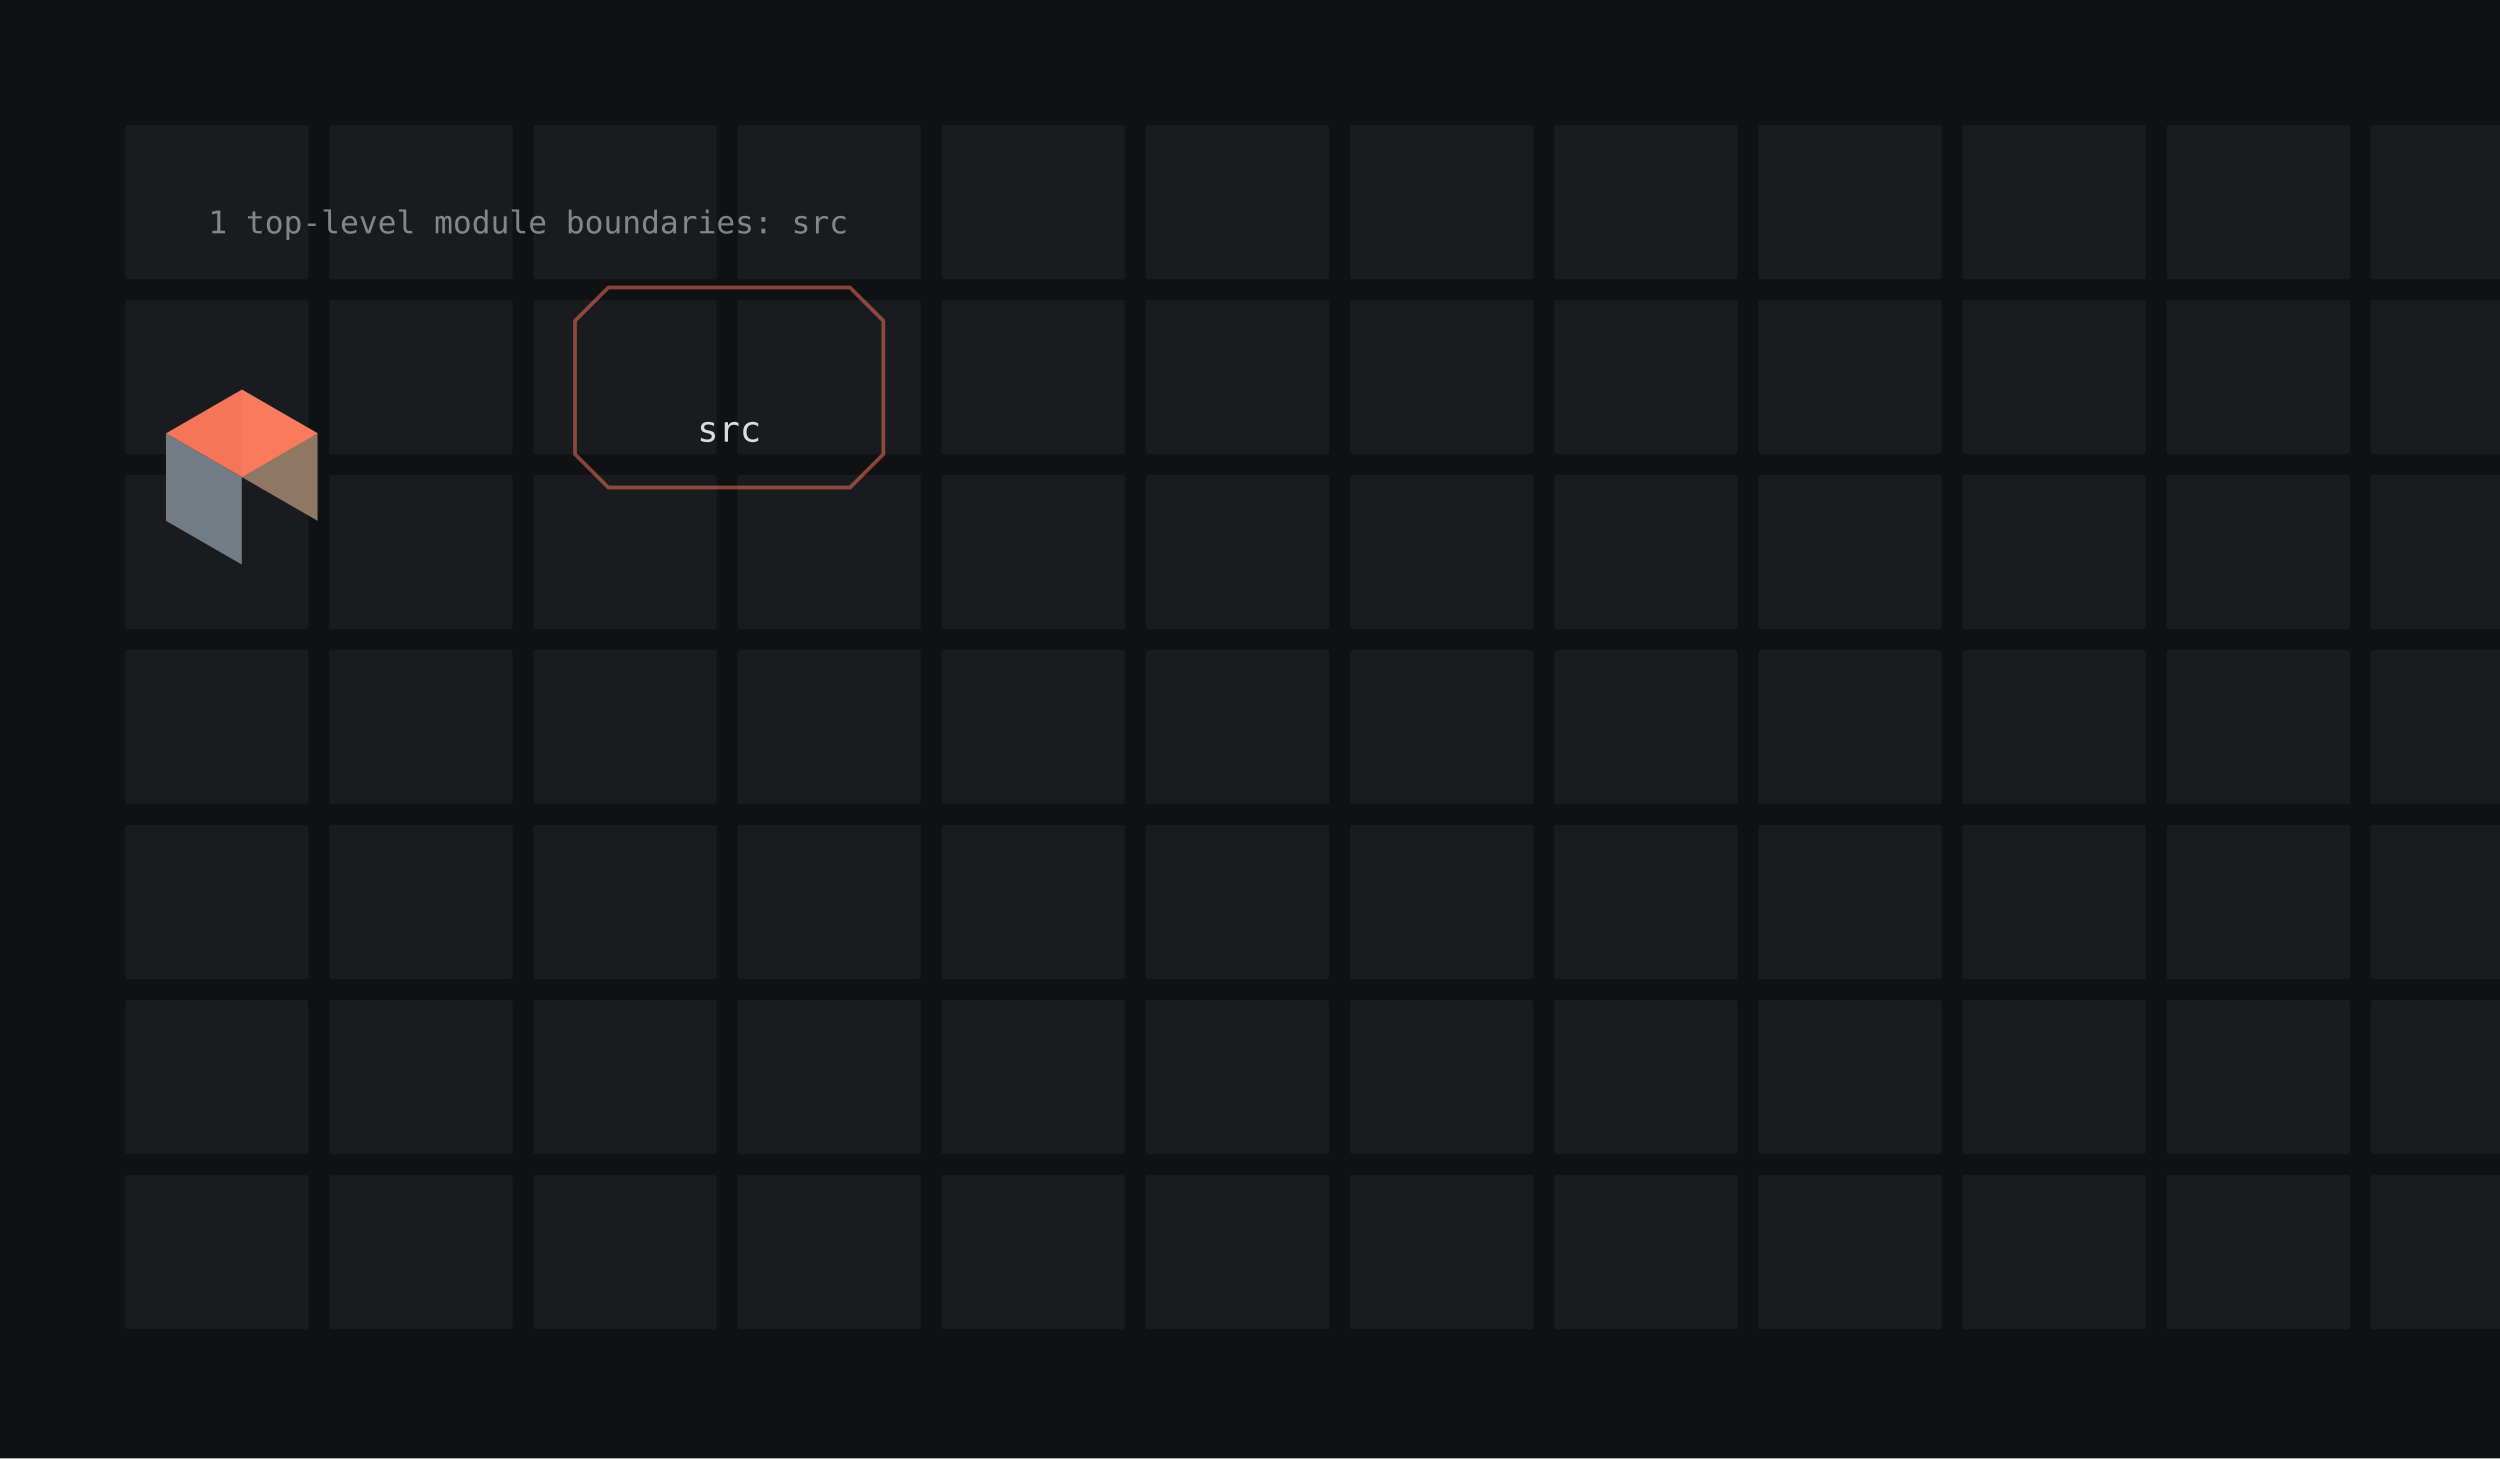
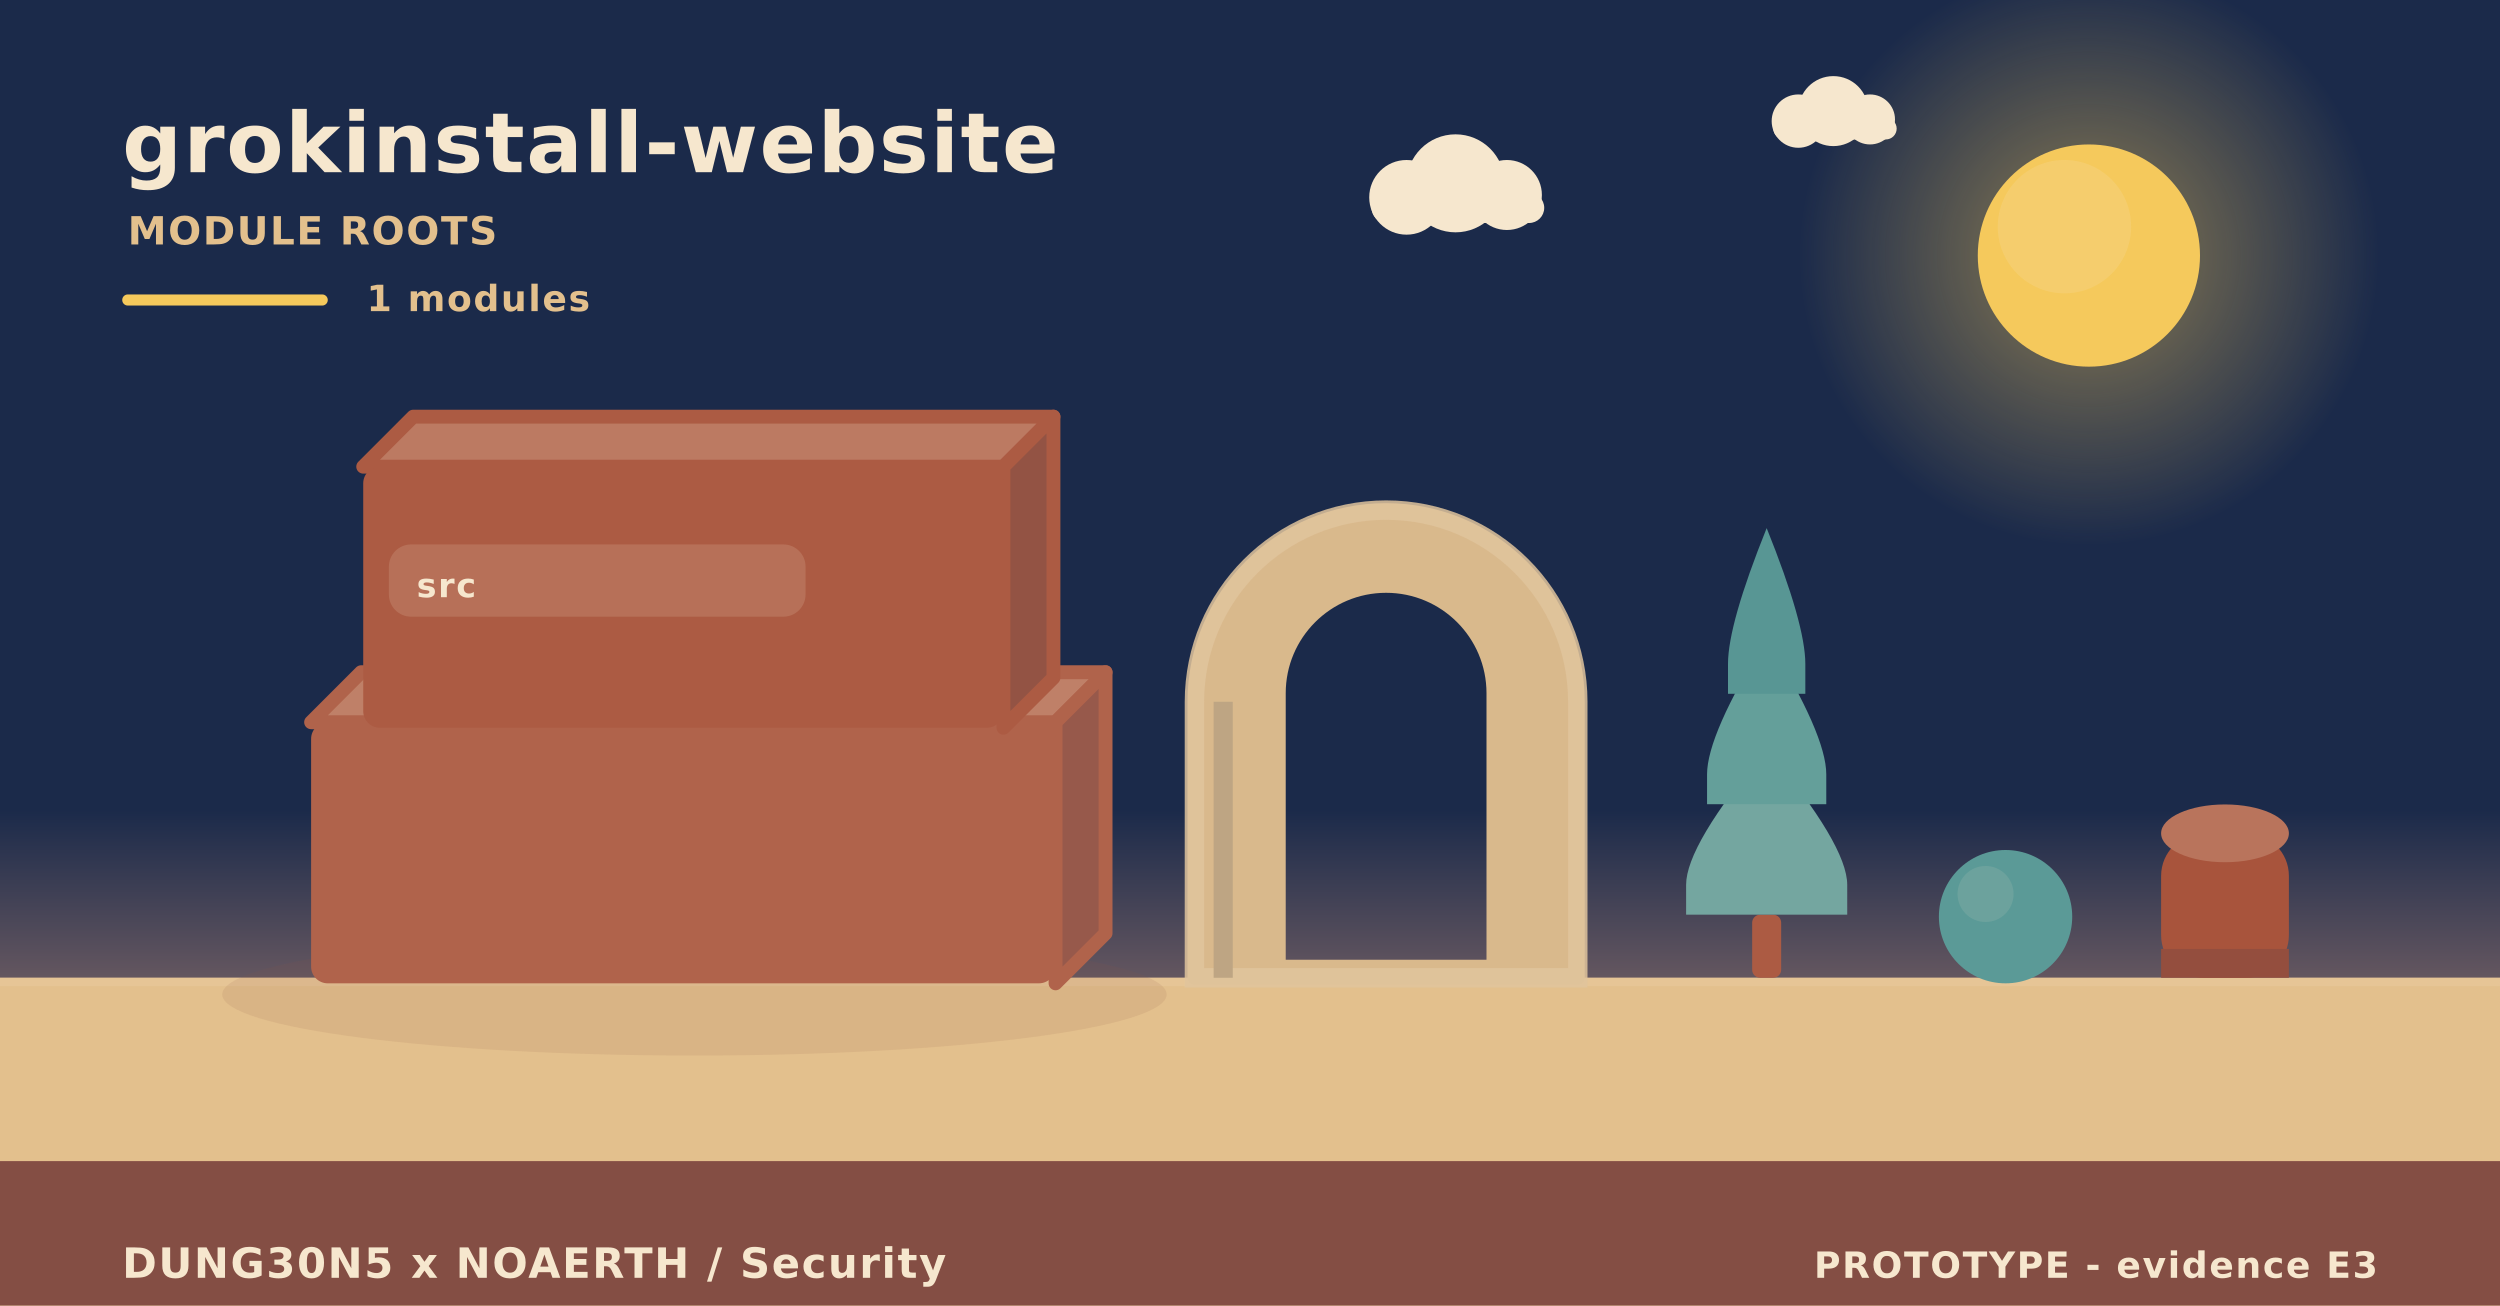
- <svg xmlns="http://www.w3.org/2000/svg" viewBox="0 0 1200 700" width="1200" height="700" role="img" aria-label="grokinstall-website architecture">
-   <rect width="1200" height="700" fill="#0f1113" />
-   <defs>
-     <linearGradient id="ga" x1="0" y1="0" x2="1" y2="1">
-       <stop offset="0%" stop-color="#ff7a5c" />
-       <stop offset="100%" stop-color="#9aa5b1" />
-     </linearGradient>
-   </defs>
-   <rect x="60.00" y="60.00" width="88.00" height="74.00" rx="1.20" fill="#f1f3f5" opacity="0.05" />
-   <rect x="158.00" y="60.00" width="88.00" height="74.00" rx="1.20" fill="#f1f3f5" opacity="0.05" />
-   <rect x="256.00" y="60.00" width="88.00" height="74.00" rx="1.20" fill="#f1f3f5" opacity="0.05" />
-   <rect x="354.00" y="60.00" width="88.00" height="74.00" rx="1.20" fill="#f1f3f5" opacity="0.05" />
-   <rect x="452.00" y="60.00" width="88.00" height="74.00" rx="1.20" fill="#f1f3f5" opacity="0.05" />
-   <rect x="550.00" y="60.00" width="88.00" height="74.00" rx="1.20" fill="#f1f3f5" opacity="0.05" />
-   <rect x="648.00" y="60.00" width="88.00" height="74.00" rx="1.20" fill="#f1f3f5" opacity="0.05" />
-   <rect x="746.00" y="60.00" width="88.00" height="74.00" rx="1.20" fill="#f1f3f5" opacity="0.05" />
-   <rect x="844.00" y="60.00" width="88.00" height="74.00" rx="1.20" fill="#f1f3f5" opacity="0.05" />
-   <rect x="942.00" y="60.00" width="88.00" height="74.00" rx="1.20" fill="#f1f3f5" opacity="0.05" />
-   <rect x="1040.00" y="60.00" width="88.00" height="74.00" rx="1.20" fill="#f1f3f5" opacity="0.05" />
-   <rect x="1138.00" y="60.00" width="88.00" height="74.00" rx="1.20" fill="#f1f3f5" opacity="0.05" />
-   <rect x="60.00" y="144.00" width="88.00" height="74.00" rx="1.20" fill="#f1f3f5" opacity="0.05" />
-   <rect x="158.00" y="144.00" width="88.00" height="74.00" rx="1.20" fill="#f1f3f5" opacity="0.05" />
-   <rect x="256.00" y="144.00" width="88.00" height="74.00" rx="1.20" fill="#f1f3f5" opacity="0.05" />
-   <rect x="354.00" y="144.00" width="88.00" height="74.00" rx="1.20" fill="#f1f3f5" opacity="0.05" />
-   <rect x="452.00" y="144.00" width="88.00" height="74.00" rx="1.20" fill="#f1f3f5" opacity="0.05" />
-   <rect x="550.00" y="144.00" width="88.00" height="74.00" rx="1.20" fill="#f1f3f5" opacity="0.05" />
-   <rect x="648.00" y="144.00" width="88.00" height="74.00" rx="1.20" fill="#f1f3f5" opacity="0.05" />
-   <rect x="746.00" y="144.00" width="88.00" height="74.00" rx="1.20" fill="#f1f3f5" opacity="0.05" />
-   <rect x="844.00" y="144.00" width="88.00" height="74.00" rx="1.20" fill="#f1f3f5" opacity="0.05" />
-   <rect x="942.00" y="144.00" width="88.00" height="74.00" rx="1.20" fill="#f1f3f5" opacity="0.05" />
-   <rect x="1040.00" y="144.00" width="88.00" height="74.00" rx="1.20" fill="#f1f3f5" opacity="0.05" />
-   <rect x="1138.00" y="144.00" width="88.00" height="74.00" rx="1.20" fill="#f1f3f5" opacity="0.05" />
-   <rect x="60.00" y="228.00" width="88.00" height="74.00" rx="1.20" fill="#f1f3f5" opacity="0.05" />
-   <rect x="158.00" y="228.00" width="88.00" height="74.00" rx="1.20" fill="#f1f3f5" opacity="0.05" />
-   <rect x="256.00" y="228.00" width="88.00" height="74.00" rx="1.20" fill="#f1f3f5" opacity="0.05" />
-   <rect x="354.00" y="228.00" width="88.00" height="74.00" rx="1.20" fill="#f1f3f5" opacity="0.05" />
-   <rect x="452.00" y="228.00" width="88.00" height="74.00" rx="1.20" fill="#f1f3f5" opacity="0.05" />
-   <rect x="550.00" y="228.00" width="88.00" height="74.00" rx="1.20" fill="#f1f3f5" opacity="0.05" />
-   <rect x="648.00" y="228.00" width="88.00" height="74.00" rx="1.20" fill="#f1f3f5" opacity="0.05" />
-   <rect x="746.00" y="228.00" width="88.00" height="74.00" rx="1.20" fill="#f1f3f5" opacity="0.05" />
-   <rect x="844.00" y="228.00" width="88.00" height="74.00" rx="1.20" fill="#f1f3f5" opacity="0.05" />
-   <rect x="942.00" y="228.00" width="88.00" height="74.00" rx="1.20" fill="#f1f3f5" opacity="0.05" />
-   <rect x="1040.00" y="228.00" width="88.00" height="74.00" rx="1.20" fill="#f1f3f5" opacity="0.05" />
-   <rect x="1138.00" y="228.00" width="88.00" height="74.00" rx="1.20" fill="#f1f3f5" opacity="0.05" />
-   <rect x="60.00" y="312.00" width="88.00" height="74.00" rx="1.20" fill="#f1f3f5" opacity="0.05" />
-   <rect x="158.00" y="312.00" width="88.00" height="74.00" rx="1.20" fill="#f1f3f5" opacity="0.05" />
-   <rect x="256.00" y="312.00" width="88.00" height="74.00" rx="1.20" fill="#f1f3f5" opacity="0.05" />
-   <rect x="354.00" y="312.00" width="88.00" height="74.00" rx="1.20" fill="#f1f3f5" opacity="0.05" />
-   <rect x="452.00" y="312.00" width="88.00" height="74.00" rx="1.20" fill="#f1f3f5" opacity="0.05" />
-   <rect x="550.00" y="312.00" width="88.00" height="74.00" rx="1.20" fill="#f1f3f5" opacity="0.05" />
-   <rect x="648.00" y="312.00" width="88.00" height="74.00" rx="1.20" fill="#f1f3f5" opacity="0.05" />
-   <rect x="746.00" y="312.00" width="88.00" height="74.00" rx="1.20" fill="#f1f3f5" opacity="0.05" />
-   <rect x="844.00" y="312.00" width="88.00" height="74.00" rx="1.20" fill="#f1f3f5" opacity="0.05" />
-   <rect x="942.00" y="312.00" width="88.00" height="74.00" rx="1.20" fill="#f1f3f5" opacity="0.05" />
-   <rect x="1040.00" y="312.00" width="88.00" height="74.00" rx="1.20" fill="#f1f3f5" opacity="0.05" />
-   <rect x="1138.00" y="312.00" width="88.00" height="74.00" rx="1.20" fill="#f1f3f5" opacity="0.05" />
-   <rect x="60.00" y="396.00" width="88.00" height="74.00" rx="1.20" fill="#f1f3f5" opacity="0.05" />
-   <rect x="158.00" y="396.00" width="88.00" height="74.00" rx="1.20" fill="#f1f3f5" opacity="0.05" />
-   <rect x="256.00" y="396.00" width="88.00" height="74.00" rx="1.20" fill="#f1f3f5" opacity="0.05" />
-   <rect x="354.00" y="396.00" width="88.00" height="74.00" rx="1.20" fill="#f1f3f5" opacity="0.05" />
-   <rect x="452.00" y="396.00" width="88.00" height="74.00" rx="1.20" fill="#f1f3f5" opacity="0.05" />
-   <rect x="550.00" y="396.00" width="88.00" height="74.00" rx="1.20" fill="#f1f3f5" opacity="0.05" />
-   <rect x="648.00" y="396.00" width="88.00" height="74.00" rx="1.20" fill="#f1f3f5" opacity="0.05" />
-   <rect x="746.00" y="396.00" width="88.00" height="74.00" rx="1.20" fill="#f1f3f5" opacity="0.05" />
-   <rect x="844.00" y="396.00" width="88.00" height="74.00" rx="1.20" fill="#f1f3f5" opacity="0.05" />
-   <rect x="942.00" y="396.00" width="88.00" height="74.00" rx="1.20" fill="#f1f3f5" opacity="0.05" />
-   <rect x="1040.00" y="396.00" width="88.00" height="74.00" rx="1.20" fill="#f1f3f5" opacity="0.05" />
-   <rect x="1138.00" y="396.00" width="88.00" height="74.00" rx="1.20" fill="#f1f3f5" opacity="0.05" />
-   <rect x="60.00" y="480.00" width="88.00" height="74.00" rx="1.20" fill="#f1f3f5" opacity="0.05" />
-   <rect x="158.00" y="480.00" width="88.00" height="74.00" rx="1.20" fill="#f1f3f5" opacity="0.05" />
-   <rect x="256.00" y="480.00" width="88.00" height="74.00" rx="1.20" fill="#f1f3f5" opacity="0.05" />
-   <rect x="354.00" y="480.00" width="88.00" height="74.00" rx="1.20" fill="#f1f3f5" opacity="0.05" />
-   <rect x="452.00" y="480.00" width="88.00" height="74.00" rx="1.20" fill="#f1f3f5" opacity="0.05" />
-   <rect x="550.00" y="480.00" width="88.00" height="74.00" rx="1.20" fill="#f1f3f5" opacity="0.05" />
-   <rect x="648.00" y="480.00" width="88.00" height="74.00" rx="1.20" fill="#f1f3f5" opacity="0.05" />
-   <rect x="746.00" y="480.00" width="88.00" height="74.00" rx="1.20" fill="#f1f3f5" opacity="0.05" />
-   <rect x="844.00" y="480.00" width="88.00" height="74.00" rx="1.20" fill="#f1f3f5" opacity="0.05" />
-   <rect x="942.00" y="480.00" width="88.00" height="74.00" rx="1.20" fill="#f1f3f5" opacity="0.05" />
-   <rect x="1040.00" y="480.00" width="88.00" height="74.00" rx="1.20" fill="#f1f3f5" opacity="0.05" />
-   <rect x="1138.00" y="480.00" width="88.00" height="74.00" rx="1.20" fill="#f1f3f5" opacity="0.05" />
-   <rect x="60.00" y="564.00" width="88.00" height="74.00" rx="1.20" fill="#f1f3f5" opacity="0.05" />
-   <rect x="158.00" y="564.00" width="88.00" height="74.00" rx="1.20" fill="#f1f3f5" opacity="0.05" />
-   <rect x="256.00" y="564.00" width="88.00" height="74.00" rx="1.20" fill="#f1f3f5" opacity="0.05" />
-   <rect x="354.00" y="564.00" width="88.00" height="74.00" rx="1.20" fill="#f1f3f5" opacity="0.05" />
-   <rect x="452.00" y="564.00" width="88.00" height="74.00" rx="1.20" fill="#f1f3f5" opacity="0.05" />
-   <rect x="550.00" y="564.00" width="88.00" height="74.00" rx="1.20" fill="#f1f3f5" opacity="0.05" />
-   <rect x="648.00" y="564.00" width="88.00" height="74.00" rx="1.20" fill="#f1f3f5" opacity="0.05" />
-   <rect x="746.00" y="564.00" width="88.00" height="74.00" rx="1.20" fill="#f1f3f5" opacity="0.05" />
-   <rect x="844.00" y="564.00" width="88.00" height="74.00" rx="1.20" fill="#f1f3f5" opacity="0.05" />
-   <rect x="942.00" y="564.00" width="88.00" height="74.00" rx="1.20" fill="#f1f3f5" opacity="0.05" />
-   <rect x="1040.00" y="564.00" width="88.00" height="74.00" rx="1.20" fill="#f1f3f5" opacity="0.05" />
-   <rect x="1138.00" y="564.00" width="88.00" height="74.00" rx="1.20" fill="#f1f3f5" opacity="0.05" />
-   <path d="M292.00,138.00 H408.00 L424.00,154.00 V218.00 L408.00,234.00 H292.00 L276.00,218.00 V154.00 Z" fill="none" stroke="rgba(255,122,92,0.550)" stroke-width="1.80" opacity="0.90" />
-   <polygon points="116.05,229.00 152.42,250.00 152.42,208.00 116.05,187.00" fill="#947d67" opacity="0.95" />
-   <polygon points="79.67,250.00 116.05,271.00 116.05,229.00 79.67,208.00" fill="#78818a" opacity="0.95" />
-   <polygon points="116.05,187.00 152.42,208.00 116.05,229.00 79.67,208.00" fill="#ff7a5c" opacity="0.95" />
-   <text x="350" y="212" font-family="ui-monospace,Menlo,monospace" font-size="17" fill="rgba(241,243,245,0.900)" text-anchor="middle">src</text>
-   <text x="100" y="112" font-family="ui-monospace,Menlo,monospace" font-size="15" fill="rgba(241,243,245,0.500)">1 top-level module boundaries: src</text>
+ <svg xmlns="http://www.w3.org/2000/svg" width="900" height="470" viewBox="0 0 900 470" role="img" aria-label="grokinstall-website - how it is built">
+   <linearGradient id="skya" x1="0" y1="0" x2="0" y2="1">
+     <stop offset="0" stop-color="#1b2a4a" />
+     <stop offset="0.62" stop-color="#1b2a4a" />
+     <stop offset="1" stop-color="#f3ad8a" />
+   </linearGradient>
+   <rect width="900" height="470" fill="url(#skya)" />
+   <radialGradient id="suna">
+     <stop offset="0.35" stop-color="#f5c95c" stop-opacity="0.34" />
+     <stop offset="1" stop-color="#f5c95c" stop-opacity="0" />
+   </radialGradient>
+   <circle cx="752" cy="92" r="104" fill="url(#suna)" />
+   <circle cx="752" cy="92" r="40" fill="#f5c95c" />
+   <circle cx="743.2" cy="81.6" r="24" fill="#f5d27e" opacity="0.5" />
+   <g>
+     <circle cx="524" cy="66" r="17.64" fill="#f6e7ce" />
+     <circle cx="506.36" cy="71.04" r="13.44" fill="#f6e7ce" />
+     <circle cx="542.48" cy="70.2" r="12.6" fill="#f6e7ce" />
+     <rect x="493.76" y="69.36" width="62.16" height="10.92" rx="5.46" fill="#f6e7ce" />
+   </g>
+   <g>
+     <circle cx="660" cy="40" r="12.6" fill="#f6e7ce" />
+     <circle cx="647.4" cy="43.6" r="9.6" fill="#f6e7ce" />
+     <circle cx="673.2" cy="43" r="9" fill="#f6e7ce" />
+     <rect x="638.4" y="42.4" width="44.4" height="7.8" rx="3.9" fill="#f6e7ce" />
+   </g>
+   <rect x="0" y="352" width="900" height="118" fill="#e3c08d" />
+   <rect x="0" y="352" width="900" height="3" fill="#e6c596" />
+   <text x="44" y="62" font-family="Verdana,DejaVu Sans,sans-serif" font-size="30" font-weight="700" letter-spacing="0.6" fill="#f6e7ce" text-anchor="start">grokinstall-website</text>
+   <text x="46" y="88" font-family="Verdana,DejaVu Sans,sans-serif" font-size="14" font-weight="700" letter-spacing="0.6" fill="#e3c08d" text-anchor="start">MODULE ROOTS</text>
+   <rect x="44" y="106" width="74" height="4" rx="2" fill="#f5c95c" />
+   <text x="132" y="112" font-family="Verdana,DejaVu Sans,sans-serif" font-size="13" font-weight="700" letter-spacing="0.6" fill="#e3c08d" text-anchor="start">1 modules</text>
+   <ellipse cx="250" cy="358" rx="170" ry="22" fill="rgba(138,90,68,0.11)" />
+   <path d="M112,260 L380,260 L398,242 L130,242 Z" fill="#bf8068" stroke="#b0634b" stroke-width="5" stroke-linejoin="round" />
+   <path d="M380,260 L398,242 L398,336 L380,354 Z" fill="#97594b" stroke="#b0634b" stroke-width="5" stroke-linejoin="round" />
+   <rect x="112" y="260" width="268" height="94" rx="6" fill="#b0634b" />
+   <path d="M130.76,168 L361.24,168 L379.24,150 L148.76,150 Z" fill="#bc7a62" stroke="#ac5b43" stroke-width="5" stroke-linejoin="round" />
+   <path d="M361.24,168 L379.24,150 L379.24,244 L361.24,262 Z" fill="#935344" stroke="#ac5b43" stroke-width="5" stroke-linejoin="round" />
+   <rect x="130.76" y="168" width="230.48" height="94" rx="6" fill="#ac5b43" />
+   <rect x="140" y="196" width="150" height="26" rx="8" fill="rgba(246,231,206,0.16)" opacity="0.94" />
+   <text x="150" y="215" font-family="Verdana,DejaVu Sans,sans-serif" font-size="12" font-weight="700" letter-spacing="0.6" fill="#f6e7ce" text-anchor="start">src</text>
+   <path d="M430,352 L430,252.64 A69,69 0 0 1 568,252.64 L568,352 Z M460.36,348 L460.36,249.55 A38.64,38.64 0 0 1 537.64,249.55 L537.64,348 Z" fill="#d9b98c" fill-rule="evenodd" stroke="#d9b98c" stroke-width="5" stroke-linejoin="round" />
+   <path d="M430,352 L430,252.64 A69,69 0 0 1 568,252.64 L568,352 Z" fill="none" stroke="#e0c49c" stroke-width="7" stroke-linecap="round" opacity="0.85" />
+   <rect x="436.9" y="252.64" width="6.9" height="99.36" fill="#bea583" />
+   <rect x="630.78" y="329.28" width="10.44" height="22.72" rx="2.9" fill="#ac5b43" />
+   <path d="M636,269.64 Q607,304.23 607,318.54 Q607,329.28 607,329.28 L665,329.28 Q665,329.28 665,318.54 Q665,304.23 636,269.64 Z" fill="#74a6a0" />
+   <path d="M636,229.88 Q614.54,264.47 614.54,278.78 Q614.54,289.52 614.54,289.52 L657.46,289.52 Q657.46,289.52 657.46,278.78 Q657.46,264.47 636,229.88 Z" fill="#649f9a" />
+   <path d="M636,190.12 Q622.08,224.71 622.08,239.02 Q622.08,249.76 622.08,249.76 L649.92,249.76 Q649.92,249.76 649.92,239.02 Q649.92,224.71 636,190.12 Z" fill="#589694" />
+   <circle cx="722" cy="330" r="24" fill="#5b9a97" />
+   <circle cx="714.8" cy="321.84" r="10.08" fill="#7aa9a2" opacity="0.55" />
+   <rect x="778" y="300" width="46" height="52" rx="15.33" fill="#a8543c" />
+   <ellipse cx="801" cy="300" rx="23" ry="10.4" fill="#b9745c" />
+   <rect x="778" y="341.6" width="46" height="10.4" fill="#944e3e" />
+   <rect x="0" y="418" width="900" height="52" rx="0" fill="#7e4740" opacity="0.94" />
+   <text x="44" y="460" font-family="Verdana,DejaVu Sans,sans-serif" font-size="15" font-weight="700" letter-spacing="0.6" fill="#f6e7ce" text-anchor="start">DUNG30N5 x NOAERTH  /  Security</text>
+   <text x="856" y="460" font-family="Verdana,DejaVu Sans,sans-serif" font-size="13" font-weight="700" letter-spacing="0.6" fill="#f6e7ce" text-anchor="end">PROTOTYPE  -  evidence E3</text>
</svg>
